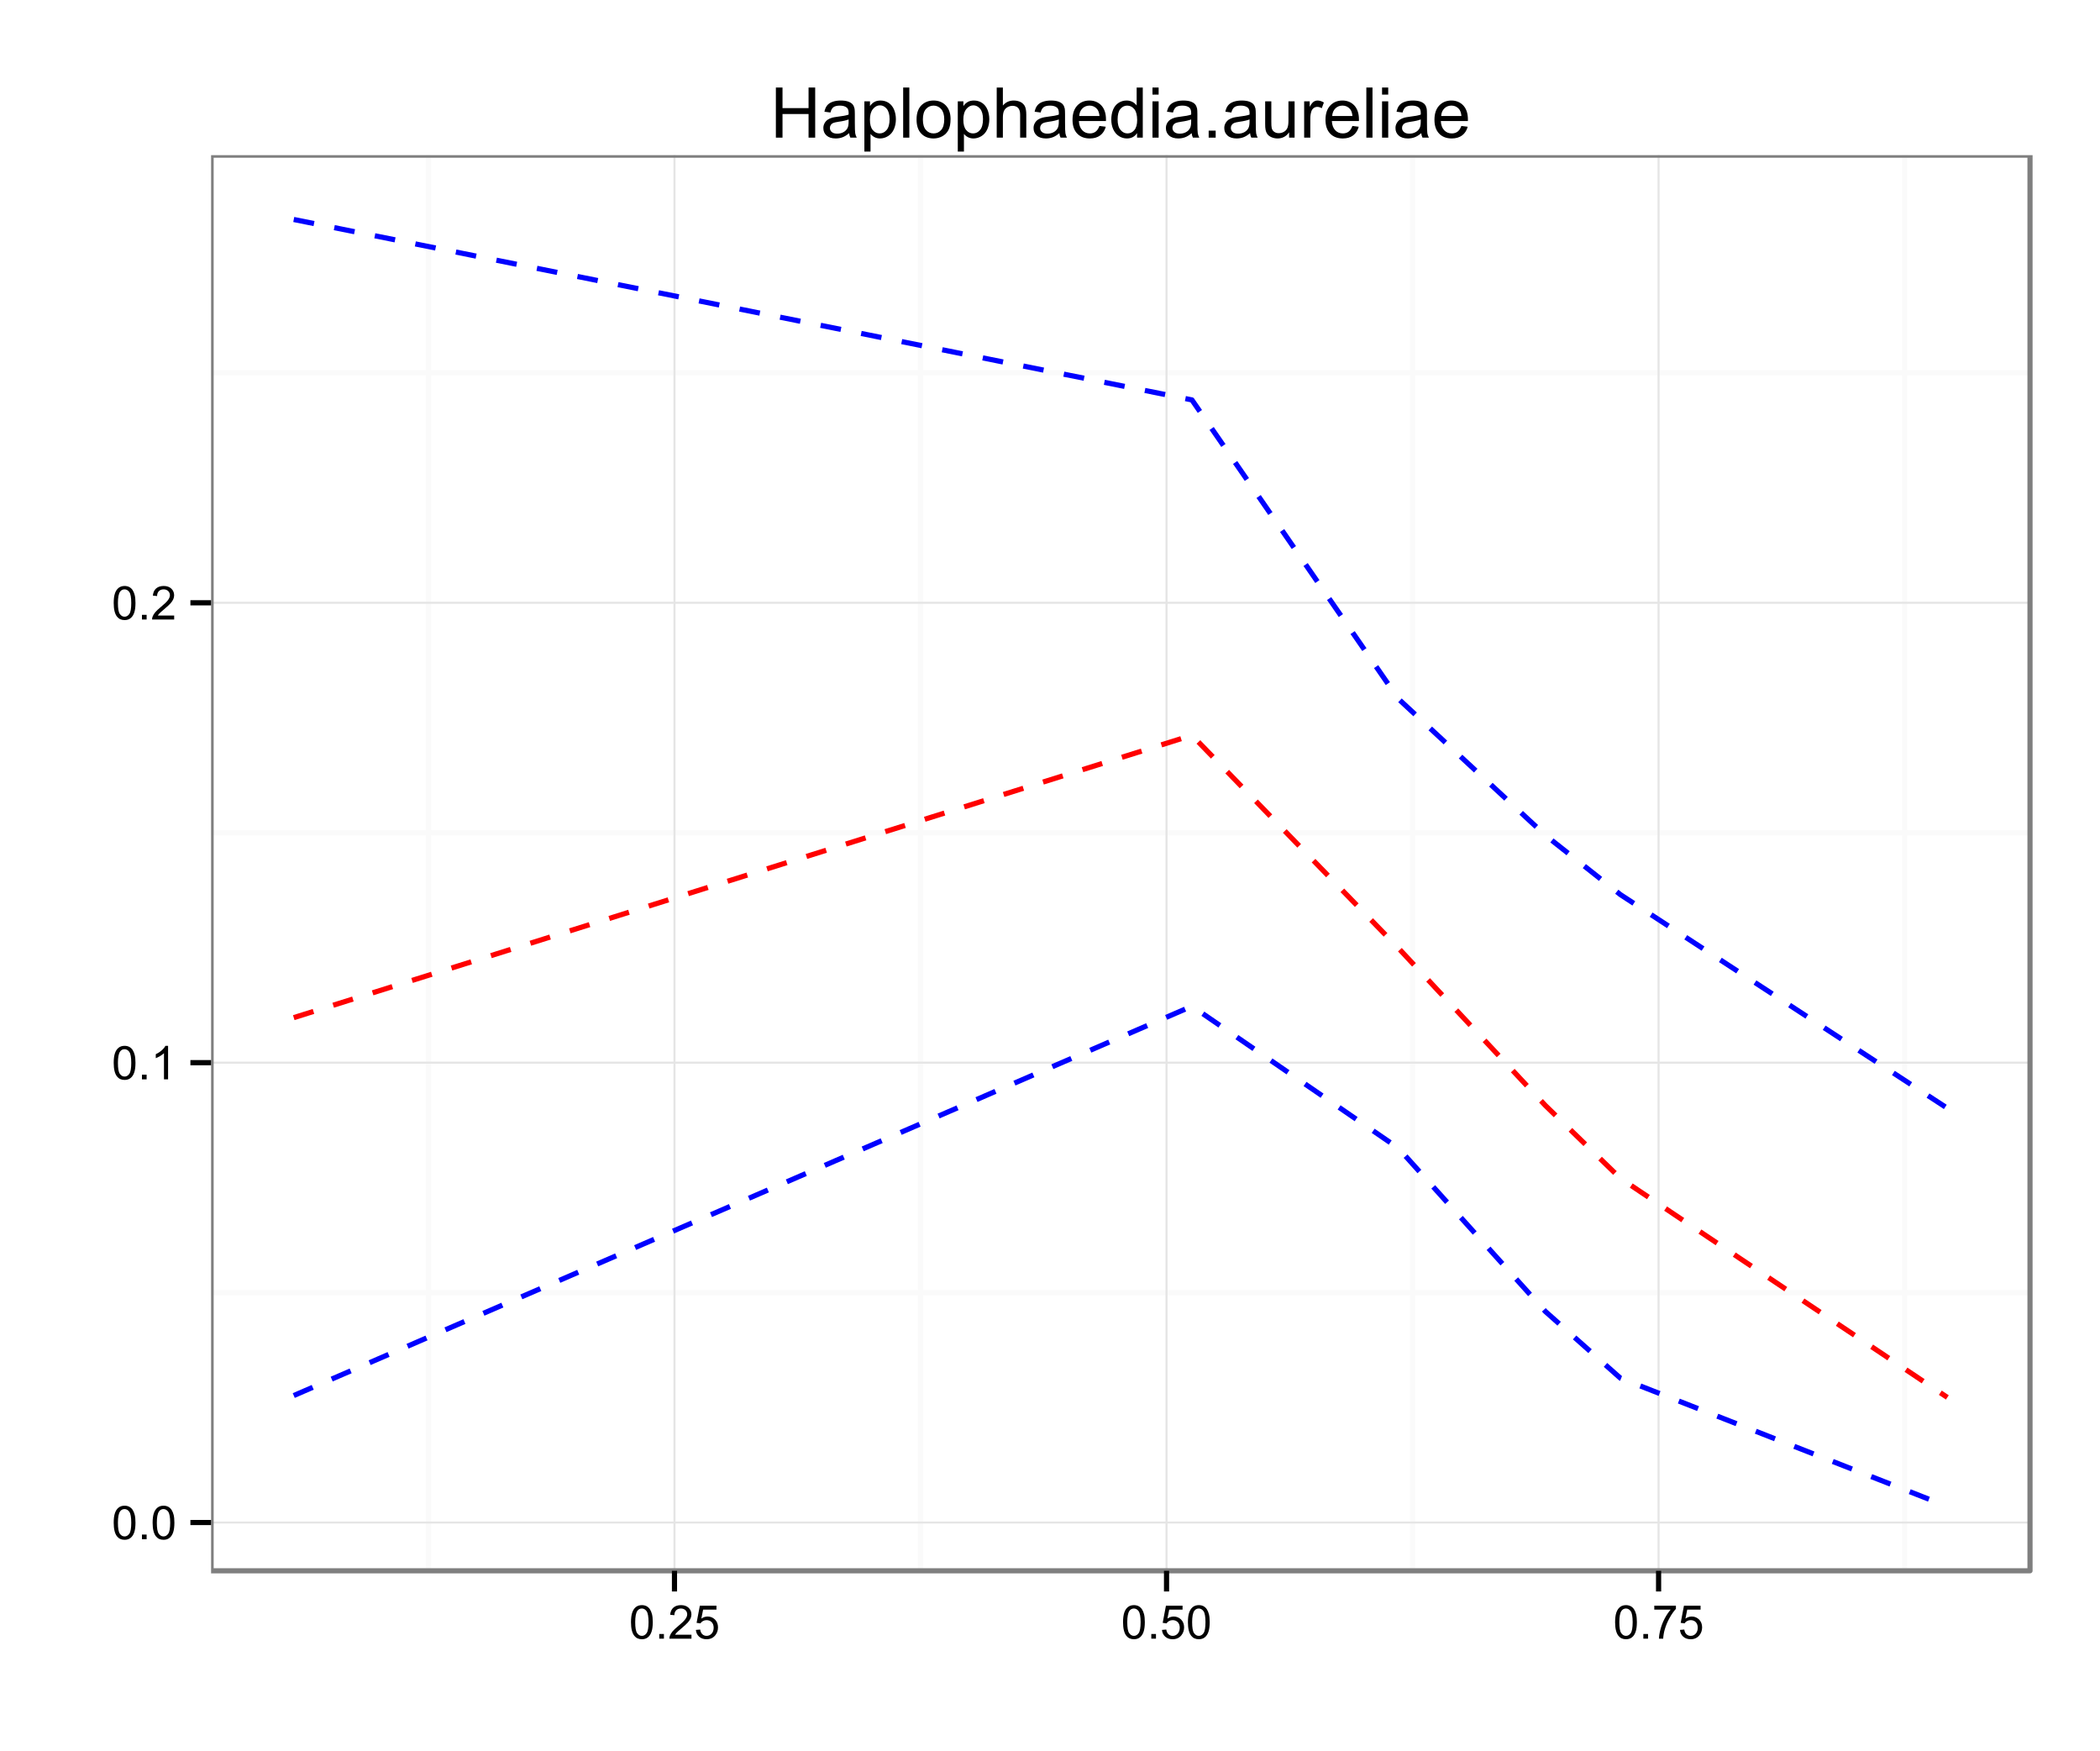
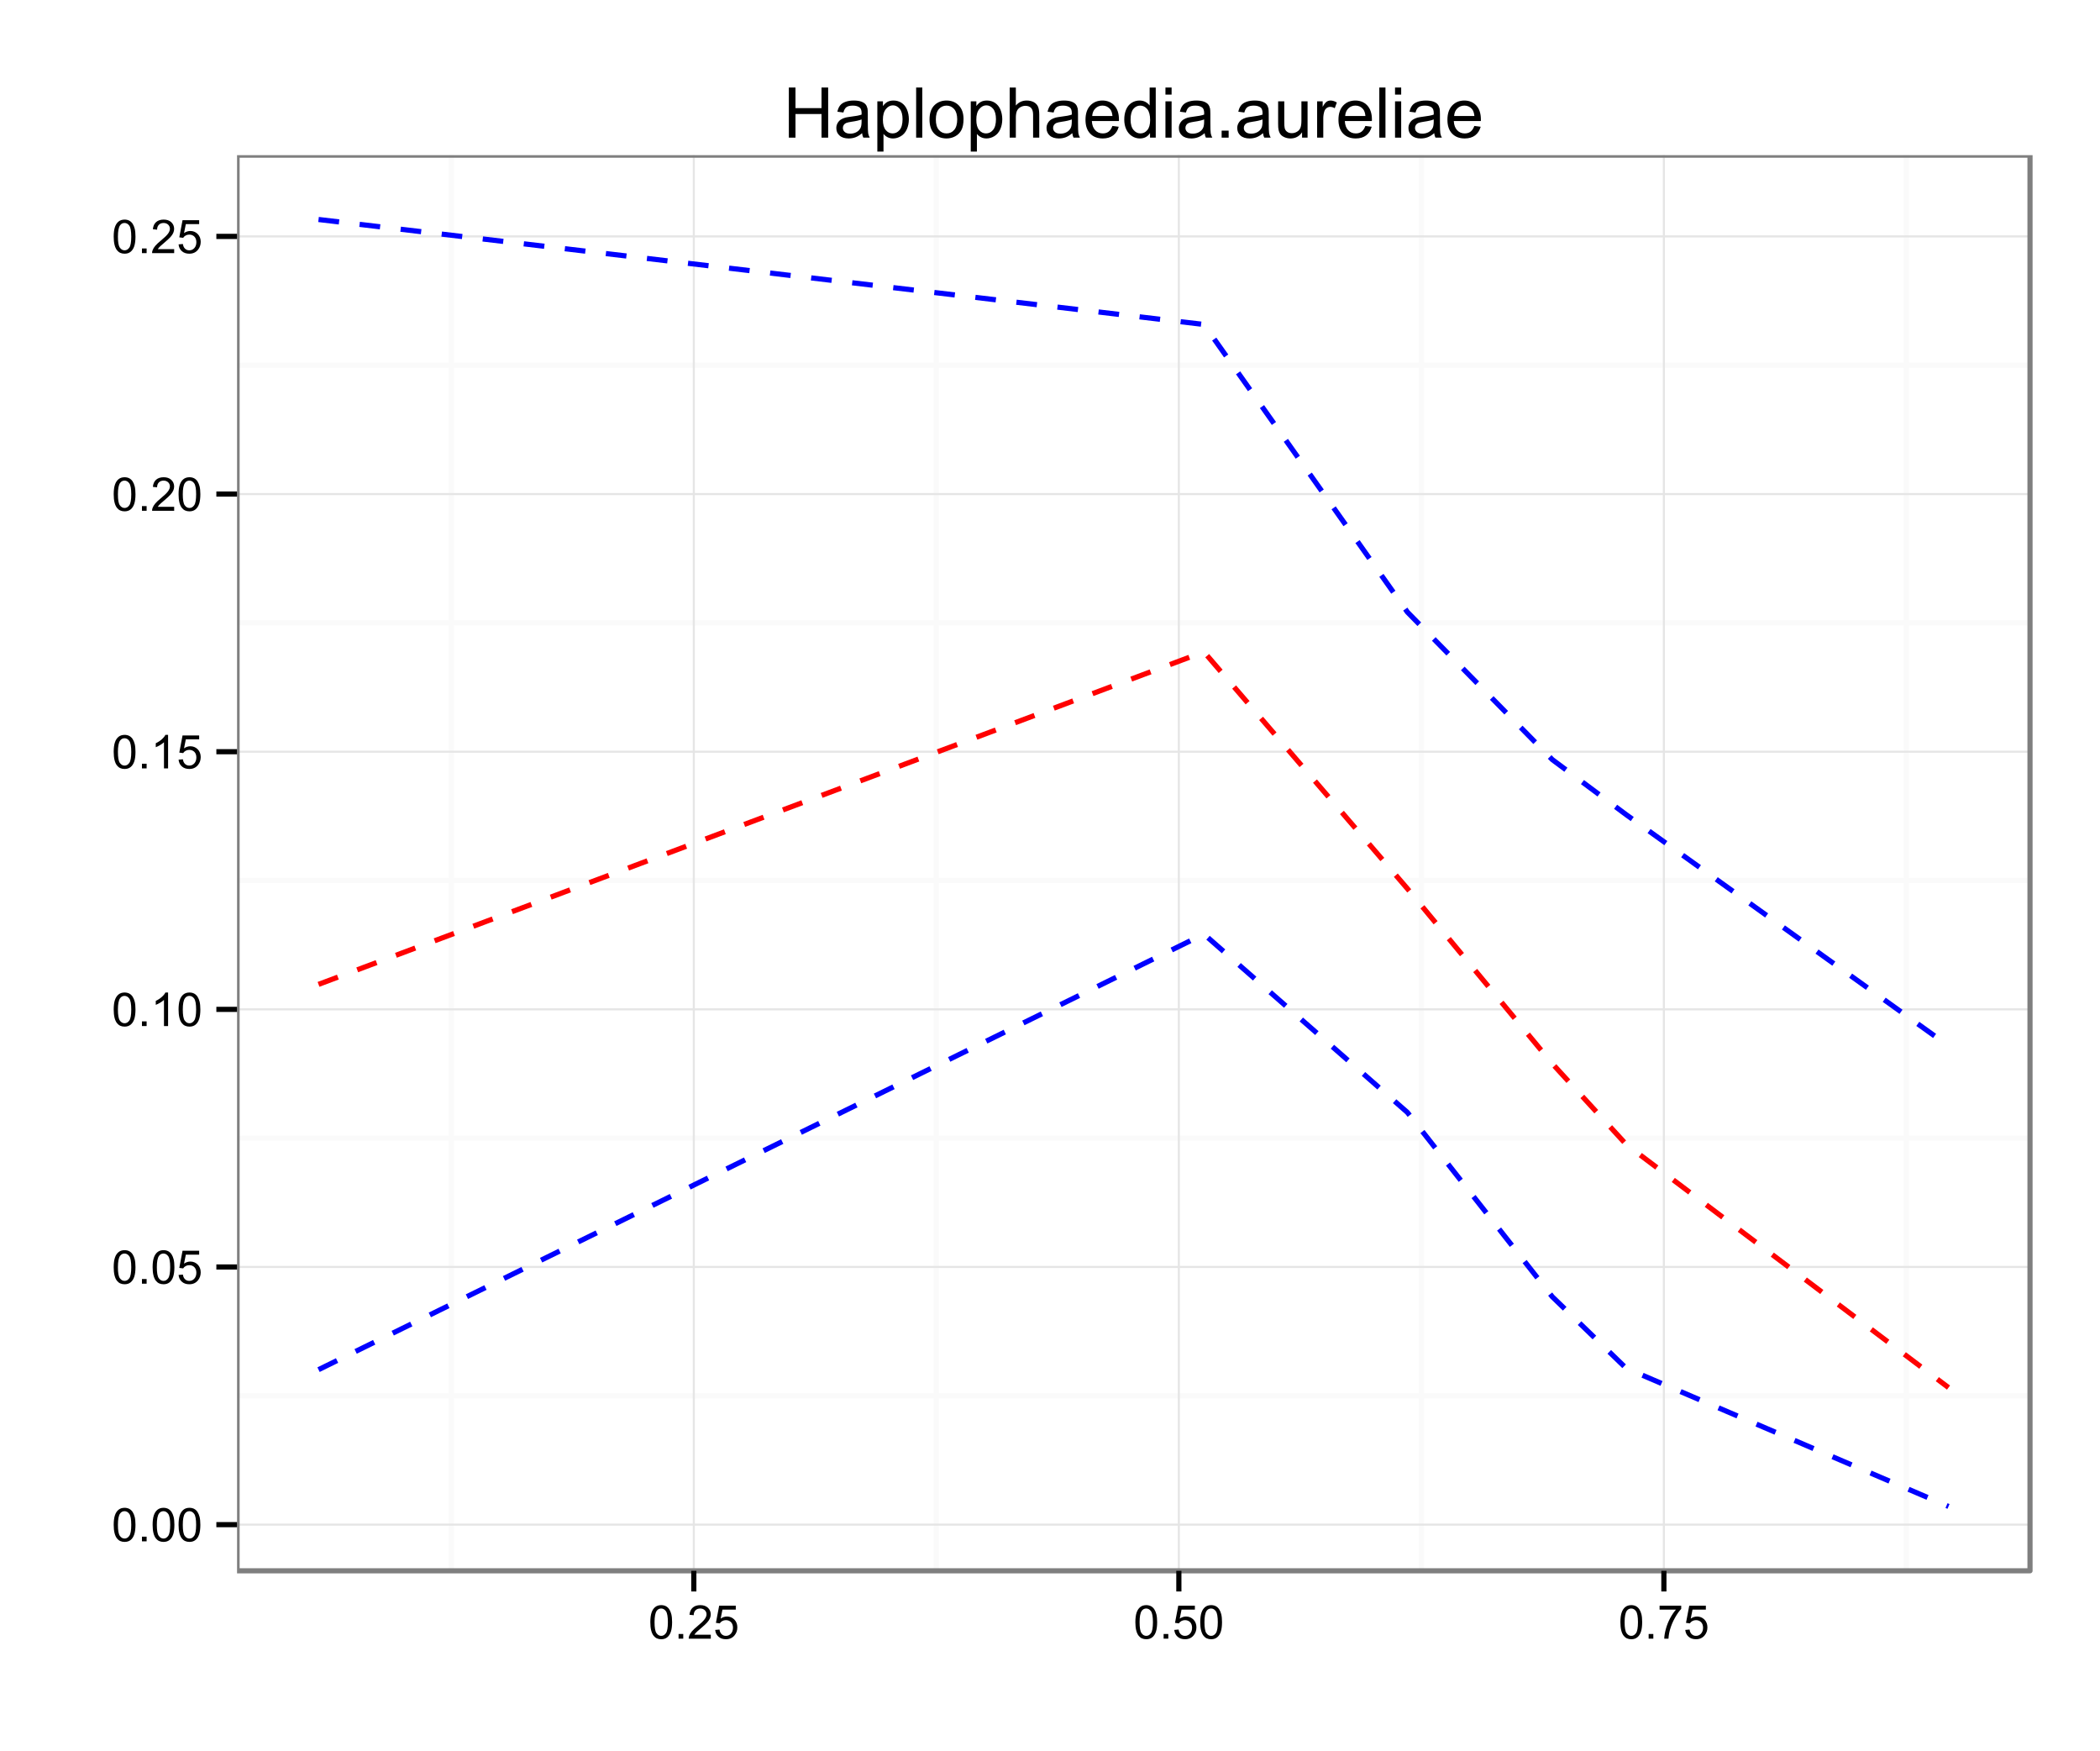
<svg xmlns="http://www.w3.org/2000/svg" xmlns:xlink="http://www.w3.org/1999/xlink" width="432pt" height="360pt" viewBox="0 0 432 360" version="1.1">
  <defs>
    <g>
      <symbol overflow="visible" id="glyph0-0">
        <path style="stroke:none;" d="M 0.398 -3.391 C 0.398 -4.199 0.48 -4.852 0.648 -5.352 C 0.812 -5.844 1.062 -6.227 1.395 -6.496 C 1.723 -6.762 2.137 -6.895 2.641 -6.898 C 3.004 -6.895 3.328 -6.82 3.609 -6.676 C 3.887 -6.523 4.113 -6.312 4.297 -6.035 C 4.477 -5.754 4.621 -5.41 4.723 -5.012 C 4.824 -4.605 4.875 -4.066 4.879 -3.391 C 4.875 -2.582 4.793 -1.93 4.629 -1.438 C 4.465 -0.938 4.215 -0.555 3.887 -0.289 C 3.555 -0.016 3.141 0.117 2.641 0.117 C 1.973 0.117 1.453 -0.117 1.078 -0.594 C 0.625 -1.164 0.398 -2.098 0.398 -3.391 Z M 1.266 -3.391 C 1.266 -2.258 1.395 -1.508 1.66 -1.137 C 1.922 -0.762 2.25 -0.574 2.641 -0.578 C 3.023 -0.574 3.348 -0.762 3.613 -1.141 C 3.875 -1.512 4.008 -2.262 4.012 -3.391 C 4.008 -4.52 3.875 -5.27 3.613 -5.645 C 3.348 -6.012 3.02 -6.199 2.629 -6.203 C 2.238 -6.199 1.93 -6.035 1.703 -5.711 C 1.41 -5.289 1.266 -4.516 1.266 -3.391 Z M 1.266 -3.391 " />
      </symbol>
      <symbol overflow="visible" id="glyph0-1">
        <path style="stroke:none;" d="M 0.871 0 L 0.871 -0.961 L 1.832 -0.961 L 1.832 0 Z M 0.871 0 " />
      </symbol>
      <symbol overflow="visible" id="glyph0-2">
+         <path style="stroke:none;" d="M 0.398 -1.801 L 1.285 -1.875 C 1.348 -1.441 1.5 -1.117 1.742 -0.902 C 1.977 -0.684 2.266 -0.574 2.605 -0.578 C 3.008 -0.574 3.352 -0.727 3.637 -1.035 C 3.914 -1.34 4.055 -1.746 4.059 -2.254 C 4.055 -2.734 3.918 -3.113 3.652 -3.395 C 3.379 -3.668 3.027 -3.809 2.594 -3.812 C 2.316 -3.809 2.07 -3.746 1.855 -3.625 C 1.633 -3.5 1.461 -3.34 1.34 -3.145 L 0.547 -3.25 L 1.215 -6.777 L 4.633 -6.777 L 4.633 -5.973 L 1.891 -5.973 L 1.52 -4.125 C 1.926 -4.41 2.359 -4.551 2.816 -4.555 C 3.414 -4.551 3.922 -4.344 4.336 -3.93 C 4.746 -3.512 4.949 -2.977 4.953 -2.328 C 4.949 -1.703 4.77 -1.168 4.41 -0.719 C 3.969 -0.16 3.367 0.117 2.605 0.117 C 1.977 0.117 1.465 -0.055 1.074 -0.406 C 0.676 -0.754 0.453 -1.219 0.398 -1.801 Z M 0.398 -1.801 " />
+       </symbol>
+       <symbol overflow="visible" id="glyph0-3">
        <path style="stroke:none;" d="M 3.578 0 L 2.734 0 L 2.734 -5.375 C 2.527 -5.18 2.262 -4.988 1.934 -4.793 C 1.602 -4.598 1.305 -4.453 1.047 -4.359 L 1.047 -5.176 C 1.516 -5.395 1.926 -5.664 2.281 -5.98 C 2.633 -6.293 2.883 -6.598 3.031 -6.898 L 3.578 -6.898 Z M 3.578 0 " />
      </symbol>
-       <symbol overflow="visible" id="glyph0-3">
+       <symbol overflow="visible" id="glyph0-4">
        <path style="stroke:none;" d="M 4.832 -0.812 L 4.832 0 L 0.289 0 C 0.281 -0.203 0.316 -0.398 0.391 -0.586 C 0.504 -0.895 0.688 -1.199 0.945 -1.5 C 1.195 -1.797 1.562 -2.141 2.047 -2.539 C 2.789 -3.148 3.297 -3.637 3.562 -3.996 C 3.824 -4.352 3.953 -4.688 3.957 -5.012 C 3.953 -5.34 3.836 -5.621 3.598 -5.855 C 3.355 -6.082 3.043 -6.199 2.664 -6.203 C 2.254 -6.199 1.93 -6.078 1.688 -5.836 C 1.441 -5.59 1.316 -5.25 1.316 -4.824 L 0.449 -4.914 C 0.508 -5.559 0.73 -6.051 1.121 -6.391 C 1.504 -6.727 2.023 -6.895 2.68 -6.898 C 3.336 -6.895 3.859 -6.715 4.246 -6.352 C 4.629 -5.984 4.82 -5.531 4.824 -4.992 C 4.82 -4.715 4.766 -4.441 4.652 -4.18 C 4.539 -3.91 4.352 -3.633 4.094 -3.34 C 3.832 -3.047 3.398 -2.645 2.793 -2.133 C 2.285 -1.707 1.961 -1.418 1.816 -1.266 C 1.672 -1.113 1.551 -0.961 1.461 -0.812 Z M 4.832 -0.812 " />
-       </symbol>
-       <symbol overflow="visible" id="glyph0-4">
-         <path style="stroke:none;" d="M 0.398 -1.801 L 1.285 -1.875 C 1.348 -1.441 1.5 -1.117 1.742 -0.902 C 1.977 -0.684 2.266 -0.574 2.605 -0.578 C 3.008 -0.574 3.352 -0.727 3.637 -1.035 C 3.914 -1.34 4.055 -1.746 4.059 -2.254 C 4.055 -2.734 3.918 -3.113 3.652 -3.395 C 3.379 -3.668 3.027 -3.809 2.594 -3.812 C 2.316 -3.809 2.07 -3.746 1.855 -3.625 C 1.633 -3.5 1.461 -3.34 1.34 -3.145 L 0.547 -3.25 L 1.215 -6.777 L 4.633 -6.777 L 4.633 -5.973 L 1.891 -5.973 L 1.52 -4.125 C 1.926 -4.41 2.359 -4.551 2.816 -4.555 C 3.414 -4.551 3.922 -4.344 4.336 -3.93 C 4.746 -3.512 4.949 -2.977 4.953 -2.328 C 4.949 -1.703 4.77 -1.168 4.41 -0.719 C 3.969 -0.16 3.367 0.117 2.605 0.117 C 1.977 0.117 1.465 -0.055 1.074 -0.406 C 0.676 -0.754 0.453 -1.219 0.398 -1.801 Z M 0.398 -1.801 " />
      </symbol>
      <symbol overflow="visible" id="glyph0-5">
        <path style="stroke:none;" d="M 0.453 -5.973 L 0.453 -6.781 L 4.902 -6.781 L 4.902 -6.125 C 4.461 -5.656 4.027 -5.039 3.602 -4.27 C 3.168 -3.496 2.836 -2.703 2.605 -1.891 C 2.434 -1.312 2.324 -0.684 2.281 0 L 1.414 0 C 1.422 -0.539 1.531 -1.191 1.734 -1.961 C 1.938 -2.723 2.227 -3.461 2.609 -4.176 C 2.984 -4.883 3.391 -5.48 3.82 -5.973 Z M 0.453 -5.973 " />
      </symbol>
      <symbol overflow="visible" id="glyph1-0">
        <path style="stroke:none;" d="M 1.152 0 L 1.152 -10.309 L 2.516 -10.309 L 2.516 -6.074 L 7.875 -6.074 L 7.875 -10.309 L 9.238 -10.309 L 9.238 0 L 7.875 0 L 7.875 -4.859 L 2.516 -4.859 L 2.516 0 Z M 1.152 0 " />
      </symbol>
      <symbol overflow="visible" id="glyph1-1">
        <path style="stroke:none;" d="M 5.82 -0.922 C 5.348 -0.52 4.898 -0.238 4.465 -0.078 C 4.031 0.086 3.566 0.164 3.074 0.168 C 2.25 0.164 1.617 -0.035 1.18 -0.434 C 0.734 -0.832 0.516 -1.344 0.52 -1.969 C 0.516 -2.332 0.598 -2.664 0.77 -2.969 C 0.934 -3.27 1.152 -3.512 1.422 -3.699 C 1.691 -3.879 1.996 -4.02 2.336 -4.113 C 2.582 -4.176 2.957 -4.238 3.461 -4.305 C 4.48 -4.422 5.23 -4.566 5.715 -4.738 C 5.715 -4.91 5.719 -5.02 5.723 -5.07 C 5.719 -5.582 5.598 -5.945 5.363 -6.16 C 5.035 -6.441 4.555 -6.586 3.922 -6.59 C 3.324 -6.586 2.887 -6.48 2.605 -6.273 C 2.32 -6.062 2.109 -5.695 1.977 -5.168 L 0.738 -5.336 C 0.848 -5.863 1.031 -6.293 1.293 -6.621 C 1.547 -6.945 1.918 -7.195 2.41 -7.371 C 2.895 -7.547 3.461 -7.633 4.105 -7.637 C 4.742 -7.633 5.262 -7.559 5.66 -7.41 C 6.059 -7.258 6.352 -7.07 6.539 -6.844 C 6.727 -6.617 6.855 -6.328 6.934 -5.984 C 6.973 -5.766 6.996 -5.379 6.996 -4.816 L 6.996 -3.129 C 6.996 -1.949 7.02 -1.203 7.074 -0.895 C 7.125 -0.582 7.234 -0.285 7.398 0 L 6.074 0 C 5.941 -0.262 5.855 -0.566 5.82 -0.922 Z M 5.715 -3.746 C 5.254 -3.555 4.566 -3.398 3.648 -3.27 C 3.125 -3.191 2.758 -3.105 2.543 -3.016 C 2.328 -2.918 2.16 -2.781 2.047 -2.605 C 1.926 -2.422 1.867 -2.223 1.871 -2.004 C 1.867 -1.664 1.996 -1.383 2.254 -1.16 C 2.508 -0.934 2.883 -0.82 3.375 -0.824 C 3.859 -0.82 4.293 -0.926 4.676 -1.141 C 5.055 -1.352 5.332 -1.645 5.512 -2.02 C 5.645 -2.301 5.711 -2.723 5.715 -3.285 Z M 5.715 -3.746 " />
      </symbol>
      <symbol overflow="visible" id="glyph1-2">
        <path style="stroke:none;" d="M 0.949 2.863 L 0.949 -7.469 L 2.102 -7.469 L 2.102 -6.496 C 2.371 -6.875 2.68 -7.16 3.023 -7.352 C 3.363 -7.539 3.777 -7.633 4.27 -7.637 C 4.902 -7.633 5.465 -7.469 5.953 -7.145 C 6.441 -6.812 6.809 -6.352 7.059 -5.754 C 7.305 -5.156 7.43 -4.5 7.434 -3.789 C 7.43 -3.023 7.293 -2.336 7.02 -1.727 C 6.746 -1.113 6.348 -0.645 5.824 -0.32 C 5.301 0.004 4.75 0.164 4.176 0.168 C 3.75 0.164 3.371 0.078 3.039 -0.098 C 2.703 -0.273 2.43 -0.5 2.215 -0.773 L 2.215 2.863 Z M 2.094 -3.691 C 2.09 -2.73 2.285 -2.02 2.676 -1.559 C 3.062 -1.098 3.535 -0.867 4.094 -0.871 C 4.652 -0.867 5.133 -1.105 5.535 -1.586 C 5.934 -2.059 6.133 -2.797 6.137 -3.797 C 6.133 -4.746 5.938 -5.457 5.551 -5.934 C 5.156 -6.406 4.691 -6.645 4.148 -6.645 C 3.609 -6.645 3.129 -6.391 2.715 -5.887 C 2.297 -5.383 2.09 -4.652 2.094 -3.691 Z M 2.094 -3.691 " />
      </symbol>
      <symbol overflow="visible" id="glyph1-3">
        <path style="stroke:none;" d="M 0.922 0 L 0.922 -10.309 L 2.188 -10.309 L 2.188 0 Z M 0.922 0 " />
      </symbol>
      <symbol overflow="visible" id="glyph1-4">
        <path style="stroke:none;" d="M 0.477 -3.734 C 0.473 -5.113 0.859 -6.137 1.633 -6.805 C 2.27 -7.355 3.051 -7.633 3.98 -7.637 C 5.004 -7.633 5.844 -7.297 6.496 -6.625 C 7.145 -5.949 7.469 -5.02 7.473 -3.84 C 7.469 -2.875 7.324 -2.121 7.039 -1.57 C 6.75 -1.02 6.332 -0.59 5.781 -0.289 C 5.23 0.016 4.629 0.164 3.98 0.168 C 2.93 0.164 2.086 -0.168 1.441 -0.836 C 0.797 -1.504 0.473 -2.469 0.477 -3.734 Z M 1.777 -3.734 C 1.773 -2.773 1.984 -2.059 2.402 -1.586 C 2.82 -1.105 3.344 -0.867 3.98 -0.871 C 4.605 -0.867 5.129 -1.105 5.547 -1.586 C 5.961 -2.062 6.168 -2.793 6.172 -3.777 C 6.168 -4.695 5.961 -5.395 5.543 -5.875 C 5.121 -6.348 4.598 -6.586 3.98 -6.59 C 3.344 -6.586 2.82 -6.348 2.402 -5.879 C 1.984 -5.402 1.773 -4.688 1.777 -3.734 Z M 1.777 -3.734 " />
      </symbol>
      <symbol overflow="visible" id="glyph1-5">
        <path style="stroke:none;" d="M 0.949 0 L 0.949 -10.309 L 2.215 -10.309 L 2.215 -6.609 C 2.805 -7.293 3.547 -7.633 4.449 -7.637 C 5 -7.633 5.48 -7.523 5.891 -7.309 C 6.297 -7.086 6.59 -6.785 6.766 -6.402 C 6.941 -6.016 7.031 -5.457 7.031 -4.73 L 7.031 0 L 5.766 0 L 5.766 -4.73 C 5.766 -5.359 5.625 -5.82 5.352 -6.113 C 5.074 -6.398 4.688 -6.543 4.191 -6.547 C 3.812 -6.543 3.461 -6.445 3.133 -6.254 C 2.801 -6.055 2.566 -5.793 2.426 -5.461 C 2.285 -5.129 2.215 -4.668 2.215 -4.086 L 2.215 0 Z M 0.949 0 " />
      </symbol>
      <symbol overflow="visible" id="glyph1-6">
        <path style="stroke:none;" d="M 6.062 -2.406 L 7.367 -2.242 C 7.156 -1.477 6.777 -0.883 6.223 -0.465 C 5.664 -0.043 4.949 0.164 4.086 0.168 C 2.988 0.164 2.121 -0.168 1.484 -0.84 C 0.844 -1.508 0.527 -2.453 0.527 -3.672 C 0.527 -4.926 0.848 -5.898 1.496 -6.594 C 2.141 -7.285 2.98 -7.633 4.016 -7.637 C 5.008 -7.633 5.824 -7.293 6.461 -6.617 C 7.09 -5.934 7.406 -4.977 7.41 -3.746 C 7.406 -3.668 7.402 -3.559 7.402 -3.41 L 1.836 -3.41 C 1.879 -2.59 2.113 -1.961 2.531 -1.523 C 2.945 -1.086 3.465 -0.867 4.094 -0.871 C 4.555 -0.867 4.949 -0.988 5.281 -1.234 C 5.605 -1.477 5.867 -1.867 6.062 -2.406 Z M 1.906 -4.449 L 6.074 -4.449 C 6.016 -5.074 5.855 -5.547 5.598 -5.863 C 5.191 -6.348 4.668 -6.59 4.027 -6.594 C 3.441 -6.59 2.953 -6.398 2.562 -6.012 C 2.164 -5.621 1.945 -5.098 1.906 -4.449 Z M 1.906 -4.449 " />
      </symbol>
      <symbol overflow="visible" id="glyph1-7">
        <path style="stroke:none;" d="M 5.793 0 L 5.793 -0.941 C 5.316 -0.203 4.621 0.164 3.707 0.168 C 3.109 0.164 2.562 0.004 2.062 -0.324 C 1.562 -0.648 1.176 -1.109 0.902 -1.699 C 0.629 -2.285 0.492 -2.961 0.492 -3.727 C 0.492 -4.469 0.613 -5.145 0.863 -5.754 C 1.109 -6.359 1.484 -6.824 1.98 -7.148 C 2.477 -7.473 3.031 -7.633 3.648 -7.637 C 4.098 -7.633 4.5 -7.539 4.852 -7.352 C 5.203 -7.16 5.488 -6.914 5.711 -6.609 L 5.711 -10.309 L 6.969 -10.309 L 6.969 0 Z M 1.793 -3.727 C 1.793 -2.77 1.992 -2.055 2.398 -1.582 C 2.797 -1.105 3.273 -0.867 3.824 -0.871 C 4.375 -0.867 4.844 -1.094 5.234 -1.551 C 5.617 -2 5.812 -2.691 5.816 -3.621 C 5.812 -4.641 5.613 -5.391 5.223 -5.871 C 4.824 -6.348 4.34 -6.586 3.77 -6.59 C 3.203 -6.586 2.734 -6.355 2.359 -5.898 C 1.98 -5.438 1.793 -4.715 1.793 -3.727 Z M 1.793 -3.727 " />
      </symbol>
      <symbol overflow="visible" id="glyph1-8">
        <path style="stroke:none;" d="M 0.957 -8.852 L 0.957 -10.309 L 2.223 -10.309 L 2.223 -8.852 Z M 0.957 0 L 0.957 -7.469 L 2.223 -7.469 L 2.223 0 Z M 0.957 0 " />
      </symbol>
      <symbol overflow="visible" id="glyph1-9">
        <path style="stroke:none;" d="M 1.309 0 L 1.309 -1.441 L 2.75 -1.441 L 2.75 0 Z M 1.309 0 " />
      </symbol>
      <symbol overflow="visible" id="glyph1-10">
        <path style="stroke:none;" d="M 5.844 0 L 5.844 -1.098 C 5.258 -0.254 4.469 0.164 3.473 0.168 C 3.031 0.164 2.621 0.082 2.238 -0.082 C 1.855 -0.25 1.57 -0.461 1.387 -0.719 C 1.199 -0.973 1.07 -1.285 1 -1.66 C 0.945 -1.902 0.918 -2.297 0.922 -2.84 L 0.922 -7.469 L 2.188 -7.469 L 2.188 -3.324 C 2.184 -2.66 2.211 -2.215 2.266 -1.988 C 2.34 -1.652 2.508 -1.395 2.77 -1.207 C 3.023 -1.016 3.344 -0.918 3.727 -0.922 C 4.105 -0.918 4.461 -1.016 4.793 -1.211 C 5.125 -1.402 5.359 -1.668 5.5 -2.008 C 5.637 -2.34 5.707 -2.824 5.711 -3.465 L 5.711 -7.469 L 6.977 -7.469 L 6.977 0 Z M 5.844 0 " />
      </symbol>
      <symbol overflow="visible" id="glyph1-11">
        <path style="stroke:none;" d="M 0.934 0 L 0.934 -7.469 L 2.074 -7.469 L 2.074 -6.336 C 2.363 -6.859 2.629 -7.211 2.879 -7.383 C 3.121 -7.551 3.395 -7.633 3.691 -7.637 C 4.117 -7.633 4.551 -7.496 4.992 -7.227 L 4.555 -6.055 C 4.242 -6.234 3.934 -6.328 3.629 -6.328 C 3.348 -6.328 3.102 -6.242 2.883 -6.078 C 2.66 -5.906 2.5 -5.676 2.41 -5.387 C 2.266 -4.934 2.195 -4.441 2.199 -3.91 L 2.199 0 Z M 0.934 0 " />
      </symbol>
    </g>
    <clipPath id="clip1">
-       <path d="M 43.422 31.906 L 418.602 31.906 L 418.602 324.051 L 43.422 324.051 Z M 43.422 31.906 " />
+       <path d="M 48.762 31.906 L 418.602 31.906 L 418.602 324.051 L 48.762 324.051 Z M 48.762 31.906 " />
    </clipPath>
  </defs>
-   <g id="surface211">
+   <g id="surface216">
    <rect x="0" y="0" width="432" height="360" style="fill:rgb(100%,100%,100%);fill-opacity:1;stroke:none;" />
    <rect x="0" y="0" width="432" height="360" style="fill:rgb(100%,100%,100%);fill-opacity:1;stroke:none;" />
    <path style="fill:none;stroke-width:1.063;stroke-linecap:round;stroke-linejoin:round;stroke:rgb(100%,100%,100%);stroke-opacity:1;stroke-miterlimit:10;" d="M 0 360 L 432 360 L 432 0 L 0 0 Z M 0 360 " />
    <g clip-path="url(#clip1)" clip-rule="nonzero">
-       <path style=" stroke:none;fill-rule:nonzero;fill:rgb(100%,100%,100%);fill-opacity:1;" d="M 43.422 323.051 L 417.602 323.051 L 417.602 31.906 L 43.422 31.906 Z M 43.422 323.051 " />
-       <path style="fill:none;stroke-width:1.063;stroke-linecap:butt;stroke-linejoin:round;stroke:rgb(98.039%,98.039%,98.039%);stroke-opacity:1;stroke-miterlimit:10;" d="M 43.422 265.84 L 417.602 265.84 " />
-       <path style="fill:none;stroke-width:1.063;stroke-linecap:butt;stroke-linejoin:round;stroke:rgb(98.039%,98.039%,98.039%);stroke-opacity:1;stroke-miterlimit:10;" d="M 43.422 171.262 L 417.602 171.262 " />
-       <path style="fill:none;stroke-width:1.063;stroke-linecap:butt;stroke-linejoin:round;stroke:rgb(98.039%,98.039%,98.039%);stroke-opacity:1;stroke-miterlimit:10;" d="M 43.422 76.684 L 417.602 76.684 " />
-       <path style="fill:none;stroke-width:1.063;stroke-linecap:butt;stroke-linejoin:round;stroke:rgb(98.039%,98.039%,98.039%);stroke-opacity:1;stroke-miterlimit:10;" d="M 88.137 323.051 L 88.137 31.906 " />
-       <path style="fill:none;stroke-width:1.063;stroke-linecap:butt;stroke-linejoin:round;stroke:rgb(98.039%,98.039%,98.039%);stroke-opacity:1;stroke-miterlimit:10;" d="M 189.359 323.051 L 189.359 31.906 " />
-       <path style="fill:none;stroke-width:1.063;stroke-linecap:butt;stroke-linejoin:round;stroke:rgb(98.039%,98.039%,98.039%);stroke-opacity:1;stroke-miterlimit:10;" d="M 290.586 323.051 L 290.586 31.906 " />
-       <path style="fill:none;stroke-width:1.063;stroke-linecap:butt;stroke-linejoin:round;stroke:rgb(98.039%,98.039%,98.039%);stroke-opacity:1;stroke-miterlimit:10;" d="M 391.809 323.051 L 391.809 31.906 " />
-       <path style="fill:none;stroke-width:0.425;stroke-linecap:butt;stroke-linejoin:round;stroke:rgb(89.804%,89.804%,89.804%);stroke-opacity:1;stroke-miterlimit:10;" d="M 43.422 313.125 L 417.602 313.125 " />
-       <path style="fill:none;stroke-width:0.425;stroke-linecap:butt;stroke-linejoin:round;stroke:rgb(89.804%,89.804%,89.804%);stroke-opacity:1;stroke-miterlimit:10;" d="M 43.422 218.551 L 417.602 218.551 " />
-       <path style="fill:none;stroke-width:0.425;stroke-linecap:butt;stroke-linejoin:round;stroke:rgb(89.804%,89.804%,89.804%);stroke-opacity:1;stroke-miterlimit:10;" d="M 43.422 123.973 L 417.602 123.973 " />
-       <path style="fill:none;stroke-width:0.425;stroke-linecap:butt;stroke-linejoin:round;stroke:rgb(89.804%,89.804%,89.804%);stroke-opacity:1;stroke-miterlimit:10;" d="M 138.75 323.051 L 138.75 31.906 " />
-       <path style="fill:none;stroke-width:0.425;stroke-linecap:butt;stroke-linejoin:round;stroke:rgb(89.804%,89.804%,89.804%);stroke-opacity:1;stroke-miterlimit:10;" d="M 239.973 323.051 L 239.973 31.906 " />
-       <path style="fill:none;stroke-width:0.425;stroke-linecap:butt;stroke-linejoin:round;stroke:rgb(89.804%,89.804%,89.804%);stroke-opacity:1;stroke-miterlimit:10;" d="M 341.195 323.051 L 341.195 31.906 " />
-       <path style="fill:none;stroke-width:1.063;stroke-linecap:butt;stroke-linejoin:round;stroke:rgb(100%,0%,0%);stroke-opacity:1;stroke-dasharray:4.252,4.252;stroke-miterlimit:1;" d="M 60.43 209.289 L 245.195 151.219 L 287.672 194.992 L 317.902 227.355 L 333.336 242.332 L 400.594 287.398 " />
-       <path style="fill:none;stroke-width:1.063;stroke-linecap:butt;stroke-linejoin:round;stroke:rgb(0%,0%,100%);stroke-opacity:1;stroke-dasharray:4.252,4.252;stroke-miterlimit:1;" d="M 60.43 45.141 L 245.195 82.246 L 287.672 143.734 L 317.902 171.781 L 333.336 183.984 L 400.594 227.922 " />
-       <path style="fill:none;stroke-width:1.063;stroke-linecap:butt;stroke-linejoin:round;stroke:rgb(0%,0%,100%);stroke-opacity:1;stroke-dasharray:4.252,4.252;stroke-miterlimit:1;" d="M 60.43 287.012 L 245.195 206.938 L 287.672 236.137 L 317.902 269.715 L 333.336 283.43 L 400.594 309.816 " />
-       <path style="fill:none;stroke-width:1.063;stroke-linecap:round;stroke-linejoin:round;stroke:rgb(49.804%,49.804%,49.804%);stroke-opacity:1;stroke-miterlimit:10;" d="M 43.422 323.051 L 417.602 323.051 L 417.602 31.906 L 43.422 31.906 Z M 43.422 323.051 " />
+       <path style=" stroke:none;fill-rule:nonzero;fill:rgb(100%,100%,100%);fill-opacity:1;" d="M 48.762 323.051 L 417.602 323.051 L 417.602 31.906 L 48.762 31.906 Z M 48.762 323.051 " />
+       <path style="fill:none;stroke-width:1.063;stroke-linecap:butt;stroke-linejoin:round;stroke:rgb(98.039%,98.039%,98.039%);stroke-opacity:1;stroke-miterlimit:10;" d="M 48.762 287.066 L 417.602 287.066 " />
+       <path style="fill:none;stroke-width:1.063;stroke-linecap:butt;stroke-linejoin:round;stroke:rgb(98.039%,98.039%,98.039%);stroke-opacity:1;stroke-miterlimit:10;" d="M 48.762 234.078 L 417.602 234.078 " />
+       <path style="fill:none;stroke-width:1.063;stroke-linecap:butt;stroke-linejoin:round;stroke:rgb(98.039%,98.039%,98.039%);stroke-opacity:1;stroke-miterlimit:10;" d="M 48.762 181.09 L 417.602 181.09 " />
+       <path style="fill:none;stroke-width:1.063;stroke-linecap:butt;stroke-linejoin:round;stroke:rgb(98.039%,98.039%,98.039%);stroke-opacity:1;stroke-miterlimit:10;" d="M 48.762 128.102 L 417.602 128.102 " />
+       <path style="fill:none;stroke-width:1.063;stroke-linecap:butt;stroke-linejoin:round;stroke:rgb(98.039%,98.039%,98.039%);stroke-opacity:1;stroke-miterlimit:10;" d="M 48.762 75.113 L 417.602 75.113 " />
+       <path style="fill:none;stroke-width:1.063;stroke-linecap:butt;stroke-linejoin:round;stroke:rgb(98.039%,98.039%,98.039%);stroke-opacity:1;stroke-miterlimit:10;" d="M 92.84 323.051 L 92.84 31.906 " />
+       <path style="fill:none;stroke-width:1.063;stroke-linecap:butt;stroke-linejoin:round;stroke:rgb(98.039%,98.039%,98.039%);stroke-opacity:1;stroke-miterlimit:10;" d="M 192.617 323.051 L 192.617 31.906 " />
+       <path style="fill:none;stroke-width:1.063;stroke-linecap:butt;stroke-linejoin:round;stroke:rgb(98.039%,98.039%,98.039%);stroke-opacity:1;stroke-miterlimit:10;" d="M 292.398 323.051 L 292.398 31.906 " />
+       <path style="fill:none;stroke-width:1.063;stroke-linecap:butt;stroke-linejoin:round;stroke:rgb(98.039%,98.039%,98.039%);stroke-opacity:1;stroke-miterlimit:10;" d="M 392.176 323.051 L 392.176 31.906 " />
+       <path style="fill:none;stroke-width:0.425;stroke-linecap:butt;stroke-linejoin:round;stroke:rgb(89.804%,89.804%,89.804%);stroke-opacity:1;stroke-miterlimit:10;" d="M 48.762 313.559 L 417.602 313.559 " />
+       <path style="fill:none;stroke-width:0.425;stroke-linecap:butt;stroke-linejoin:round;stroke:rgb(89.804%,89.804%,89.804%);stroke-opacity:1;stroke-miterlimit:10;" d="M 48.762 260.57 L 417.602 260.57 " />
+       <path style="fill:none;stroke-width:0.425;stroke-linecap:butt;stroke-linejoin:round;stroke:rgb(89.804%,89.804%,89.804%);stroke-opacity:1;stroke-miterlimit:10;" d="M 48.762 207.586 L 417.602 207.586 " />
+       <path style="fill:none;stroke-width:0.425;stroke-linecap:butt;stroke-linejoin:round;stroke:rgb(89.804%,89.804%,89.804%);stroke-opacity:1;stroke-miterlimit:10;" d="M 48.762 154.598 L 417.602 154.598 " />
+       <path style="fill:none;stroke-width:0.425;stroke-linecap:butt;stroke-linejoin:round;stroke:rgb(89.804%,89.804%,89.804%);stroke-opacity:1;stroke-miterlimit:10;" d="M 48.762 101.609 L 417.602 101.609 " />
+       <path style="fill:none;stroke-width:0.425;stroke-linecap:butt;stroke-linejoin:round;stroke:rgb(89.804%,89.804%,89.804%);stroke-opacity:1;stroke-miterlimit:10;" d="M 48.762 48.621 L 417.602 48.621 " />
+       <path style="fill:none;stroke-width:0.425;stroke-linecap:butt;stroke-linejoin:round;stroke:rgb(89.804%,89.804%,89.804%);stroke-opacity:1;stroke-miterlimit:10;" d="M 142.727 323.051 L 142.727 31.906 " />
+       <path style="fill:none;stroke-width:0.425;stroke-linecap:butt;stroke-linejoin:round;stroke:rgb(89.804%,89.804%,89.804%);stroke-opacity:1;stroke-miterlimit:10;" d="M 242.508 323.051 L 242.508 31.906 " />
+       <path style="fill:none;stroke-width:0.425;stroke-linecap:butt;stroke-linejoin:round;stroke:rgb(89.804%,89.804%,89.804%);stroke-opacity:1;stroke-miterlimit:10;" d="M 342.285 323.051 L 342.285 31.906 " />
+       <path style="fill:none;stroke-width:1.063;stroke-linecap:butt;stroke-linejoin:round;stroke:rgb(100%,0%,0%);stroke-opacity:1;stroke-dasharray:4.252,4.252;stroke-miterlimit:1;" d="M 65.527 202.449 L 247.656 134.055 L 289.527 182.77 L 319.324 218.742 L 334.539 235.367 L 400.836 285.375 " />
+       <path style="fill:none;stroke-width:1.063;stroke-linecap:butt;stroke-linejoin:round;stroke:rgb(0%,0%,100%);stroke-opacity:1;stroke-dasharray:4.252,4.252;stroke-miterlimit:1;" d="M 65.527 45.141 L 247.656 66.73 L 289.527 125.891 L 319.324 156.219 L 334.539 167.555 L 400.836 215.102 " />
+       <path style="fill:none;stroke-width:1.063;stroke-linecap:butt;stroke-linejoin:round;stroke:rgb(0%,0%,100%);stroke-opacity:1;stroke-dasharray:4.252,4.252;stroke-miterlimit:1;" d="M 65.527 281.688 L 247.656 192.113 L 289.527 228.785 L 319.324 266.688 L 334.539 281.406 L 400.836 309.816 " />
+       <path style="fill:none;stroke-width:1.063;stroke-linecap:round;stroke-linejoin:round;stroke:rgb(49.804%,49.804%,49.804%);stroke-opacity:1;stroke-miterlimit:10;" d="M 48.762 323.051 L 417.602 323.051 L 417.602 31.906 L 48.762 31.906 Z M 48.762 323.051 " />
    </g>
    <g style="fill:rgb(0%,0%,0%);fill-opacity:1;">
-       <use xlink:href="#glyph0-0" x="22.992" y="316.562" />
-       <use xlink:href="#glyph0-1" x="28.331" y="316.562" />
-       <use xlink:href="#glyph0-0" x="30.998" y="316.562" />
+       <use xlink:href="#glyph0-0" x="22.992" y="316.996" />
+       <use xlink:href="#glyph0-1" x="28.331" y="316.996" />
+       <use xlink:href="#glyph0-0" x="30.998" y="316.996" />
+       <use xlink:href="#glyph0-0" x="36.337" y="316.996" />
    </g>
    <g style="fill:rgb(0%,0%,0%);fill-opacity:1;">
-       <use xlink:href="#glyph0-0" x="22.992" y="221.984" />
-       <use xlink:href="#glyph0-1" x="28.331" y="221.984" />
-       <use xlink:href="#glyph0-2" x="30.998" y="221.984" />
+       <use xlink:href="#glyph0-0" x="22.992" y="264.008" />
+       <use xlink:href="#glyph0-1" x="28.331" y="264.008" />
+       <use xlink:href="#glyph0-0" x="30.998" y="264.008" />
+       <use xlink:href="#glyph0-2" x="36.337" y="264.008" />
    </g>
    <g style="fill:rgb(0%,0%,0%);fill-opacity:1;">
-       <use xlink:href="#glyph0-0" x="22.992" y="127.41" />
-       <use xlink:href="#glyph0-1" x="28.331" y="127.41" />
-       <use xlink:href="#glyph0-3" x="30.998" y="127.41" />
-     </g>
-     <path style="fill:none;stroke-width:1.063;stroke-linecap:butt;stroke-linejoin:round;stroke:rgb(0%,0%,0%);stroke-opacity:1;stroke-miterlimit:10;" d="M 39.168 313.125 L 43.422 313.125 " />
-     <path style="fill:none;stroke-width:1.063;stroke-linecap:butt;stroke-linejoin:round;stroke:rgb(0%,0%,0%);stroke-opacity:1;stroke-miterlimit:10;" d="M 39.168 218.551 L 43.422 218.551 " />
-     <path style="fill:none;stroke-width:1.063;stroke-linecap:butt;stroke-linejoin:round;stroke:rgb(0%,0%,0%);stroke-opacity:1;stroke-miterlimit:10;" d="M 39.168 123.973 L 43.422 123.973 " />
-     <path style="fill:none;stroke-width:1.063;stroke-linecap:butt;stroke-linejoin:round;stroke:rgb(0%,0%,0%);stroke-opacity:1;stroke-miterlimit:10;" d="M 138.75 327.305 L 138.75 323.051 " />
-     <path style="fill:none;stroke-width:1.063;stroke-linecap:butt;stroke-linejoin:round;stroke:rgb(0%,0%,0%);stroke-opacity:1;stroke-miterlimit:10;" d="M 239.973 327.305 L 239.973 323.051 " />
-     <path style="fill:none;stroke-width:1.063;stroke-linecap:butt;stroke-linejoin:round;stroke:rgb(0%,0%,0%);stroke-opacity:1;stroke-miterlimit:10;" d="M 341.195 327.305 L 341.195 323.051 " />
-     <g style="fill:rgb(0%,0%,0%);fill-opacity:1;">
-       <use xlink:href="#glyph0-0" x="129.406" y="337.012" />
-       <use xlink:href="#glyph0-1" x="134.745" y="337.012" />
-       <use xlink:href="#glyph0-3" x="137.412" y="337.012" />
-       <use xlink:href="#glyph0-4" x="142.752" y="337.012" />
+       <use xlink:href="#glyph0-0" x="22.992" y="211.02" />
+       <use xlink:href="#glyph0-1" x="28.331" y="211.02" />
+       <use xlink:href="#glyph0-3" x="30.998" y="211.02" />
+       <use xlink:href="#glyph0-0" x="36.337" y="211.02" />
    </g>
    <g style="fill:rgb(0%,0%,0%);fill-opacity:1;">
-       <use xlink:href="#glyph0-0" x="230.629" y="337.012" />
-       <use xlink:href="#glyph0-1" x="235.968" y="337.012" />
-       <use xlink:href="#glyph0-4" x="238.635" y="337.012" />
-       <use xlink:href="#glyph0-0" x="243.974" y="337.012" />
+       <use xlink:href="#glyph0-0" x="22.992" y="158.031" />
+       <use xlink:href="#glyph0-1" x="28.331" y="158.031" />
+       <use xlink:href="#glyph0-3" x="30.998" y="158.031" />
+       <use xlink:href="#glyph0-2" x="36.337" y="158.031" />
    </g>
    <g style="fill:rgb(0%,0%,0%);fill-opacity:1;">
-       <use xlink:href="#glyph0-0" x="331.852" y="337.012" />
-       <use xlink:href="#glyph0-1" x="337.191" y="337.012" />
-       <use xlink:href="#glyph0-5" x="339.858" y="337.012" />
-       <use xlink:href="#glyph0-4" x="345.197" y="337.012" />
+       <use xlink:href="#glyph0-0" x="22.992" y="105.047" />
+       <use xlink:href="#glyph0-1" x="28.331" y="105.047" />
+       <use xlink:href="#glyph0-4" x="30.998" y="105.047" />
+       <use xlink:href="#glyph0-0" x="36.337" y="105.047" />
    </g>
    <g style="fill:rgb(0%,0%,0%);fill-opacity:1;">
-       <use xlink:href="#glyph1-0" x="158.457" y="28.309" />
-       <use xlink:href="#glyph1-1" x="168.856" y="28.309" />
-       <use xlink:href="#glyph1-2" x="176.865" y="28.309" />
-       <use xlink:href="#glyph1-3" x="184.873" y="28.309" />
-       <use xlink:href="#glyph1-4" x="188.073" y="28.309" />
-       <use xlink:href="#glyph1-2" x="196.081" y="28.309" />
-       <use xlink:href="#glyph1-5" x="204.09" y="28.309" />
-       <use xlink:href="#glyph1-1" x="212.098" y="28.309" />
-       <use xlink:href="#glyph1-6" x="220.107" y="28.309" />
-       <use xlink:href="#glyph1-7" x="228.116" y="28.309" />
-       <use xlink:href="#glyph1-8" x="236.124" y="28.309" />
-       <use xlink:href="#glyph1-1" x="239.323" y="28.309" />
-       <use xlink:href="#glyph1-9" x="247.332" y="28.309" />
-       <use xlink:href="#glyph1-1" x="251.333" y="28.309" />
-       <use xlink:href="#glyph1-10" x="259.341" y="28.309" />
-       <use xlink:href="#glyph1-11" x="267.35" y="28.309" />
-       <use xlink:href="#glyph1-6" x="272.145" y="28.309" />
-       <use xlink:href="#glyph1-3" x="280.154" y="28.309" />
-       <use xlink:href="#glyph1-8" x="283.353" y="28.309" />
-       <use xlink:href="#glyph1-1" x="286.552" y="28.309" />
-       <use xlink:href="#glyph1-6" x="294.561" y="28.309" />
+       <use xlink:href="#glyph0-0" x="22.992" y="52.059" />
+       <use xlink:href="#glyph0-1" x="28.331" y="52.059" />
+       <use xlink:href="#glyph0-4" x="30.998" y="52.059" />
+       <use xlink:href="#glyph0-2" x="36.337" y="52.059" />
+     </g>
+     <path style="fill:none;stroke-width:1.063;stroke-linecap:butt;stroke-linejoin:round;stroke:rgb(0%,0%,0%);stroke-opacity:1;stroke-miterlimit:10;" d="M 44.508 313.559 L 48.762 313.559 " />
+     <path style="fill:none;stroke-width:1.063;stroke-linecap:butt;stroke-linejoin:round;stroke:rgb(0%,0%,0%);stroke-opacity:1;stroke-miterlimit:10;" d="M 44.508 260.57 L 48.762 260.57 " />
+     <path style="fill:none;stroke-width:1.063;stroke-linecap:butt;stroke-linejoin:round;stroke:rgb(0%,0%,0%);stroke-opacity:1;stroke-miterlimit:10;" d="M 44.508 207.586 L 48.762 207.586 " />
+     <path style="fill:none;stroke-width:1.063;stroke-linecap:butt;stroke-linejoin:round;stroke:rgb(0%,0%,0%);stroke-opacity:1;stroke-miterlimit:10;" d="M 44.508 154.598 L 48.762 154.598 " />
+     <path style="fill:none;stroke-width:1.063;stroke-linecap:butt;stroke-linejoin:round;stroke:rgb(0%,0%,0%);stroke-opacity:1;stroke-miterlimit:10;" d="M 44.508 101.609 L 48.762 101.609 " />
+     <path style="fill:none;stroke-width:1.063;stroke-linecap:butt;stroke-linejoin:round;stroke:rgb(0%,0%,0%);stroke-opacity:1;stroke-miterlimit:10;" d="M 44.508 48.621 L 48.762 48.621 " />
+     <path style="fill:none;stroke-width:1.063;stroke-linecap:butt;stroke-linejoin:round;stroke:rgb(0%,0%,0%);stroke-opacity:1;stroke-miterlimit:10;" d="M 142.727 327.305 L 142.727 323.051 " />
+     <path style="fill:none;stroke-width:1.063;stroke-linecap:butt;stroke-linejoin:round;stroke:rgb(0%,0%,0%);stroke-opacity:1;stroke-miterlimit:10;" d="M 242.508 327.305 L 242.508 323.051 " />
+     <path style="fill:none;stroke-width:1.063;stroke-linecap:butt;stroke-linejoin:round;stroke:rgb(0%,0%,0%);stroke-opacity:1;stroke-miterlimit:10;" d="M 342.285 327.305 L 342.285 323.051 " />
+     <g style="fill:rgb(0%,0%,0%);fill-opacity:1;">
+       <use xlink:href="#glyph0-0" x="133.383" y="337.012" />
+       <use xlink:href="#glyph0-1" x="138.722" y="337.012" />
+       <use xlink:href="#glyph0-4" x="141.389" y="337.012" />
+       <use xlink:href="#glyph0-2" x="146.728" y="337.012" />
+     </g>
+     <g style="fill:rgb(0%,0%,0%);fill-opacity:1;">
+       <use xlink:href="#glyph0-0" x="233.164" y="337.012" />
+       <use xlink:href="#glyph0-1" x="238.503" y="337.012" />
+       <use xlink:href="#glyph0-2" x="241.17" y="337.012" />
+       <use xlink:href="#glyph0-0" x="246.509" y="337.012" />
+     </g>
+     <g style="fill:rgb(0%,0%,0%);fill-opacity:1;">
+       <use xlink:href="#glyph0-0" x="332.941" y="337.012" />
+       <use xlink:href="#glyph0-1" x="338.28" y="337.012" />
+       <use xlink:href="#glyph0-5" x="340.948" y="337.012" />
+       <use xlink:href="#glyph0-2" x="346.287" y="337.012" />
+     </g>
+     <g style="fill:rgb(0%,0%,0%);fill-opacity:1;">
+       <use xlink:href="#glyph1-0" x="161.125" y="28.309" />
+       <use xlink:href="#glyph1-1" x="171.524" y="28.309" />
+       <use xlink:href="#glyph1-2" x="179.533" y="28.309" />
+       <use xlink:href="#glyph1-3" x="187.541" y="28.309" />
+       <use xlink:href="#glyph1-4" x="190.741" y="28.309" />
+       <use xlink:href="#glyph1-2" x="198.749" y="28.309" />
+       <use xlink:href="#glyph1-5" x="206.758" y="28.309" />
+       <use xlink:href="#glyph1-1" x="214.766" y="28.309" />
+       <use xlink:href="#glyph1-6" x="222.775" y="28.309" />
+       <use xlink:href="#glyph1-7" x="230.784" y="28.309" />
+       <use xlink:href="#glyph1-8" x="238.792" y="28.309" />
+       <use xlink:href="#glyph1-1" x="241.991" y="28.309" />
+       <use xlink:href="#glyph1-9" x="250" y="28.309" />
+       <use xlink:href="#glyph1-1" x="254.001" y="28.309" />
+       <use xlink:href="#glyph1-10" x="262.009" y="28.309" />
+       <use xlink:href="#glyph1-11" x="270.018" y="28.309" />
+       <use xlink:href="#glyph1-6" x="274.813" y="28.309" />
+       <use xlink:href="#glyph1-3" x="282.822" y="28.309" />
+       <use xlink:href="#glyph1-8" x="286.021" y="28.309" />
+       <use xlink:href="#glyph1-1" x="289.22" y="28.309" />
+       <use xlink:href="#glyph1-6" x="297.229" y="28.309" />
    </g>
  </g>
</svg>
